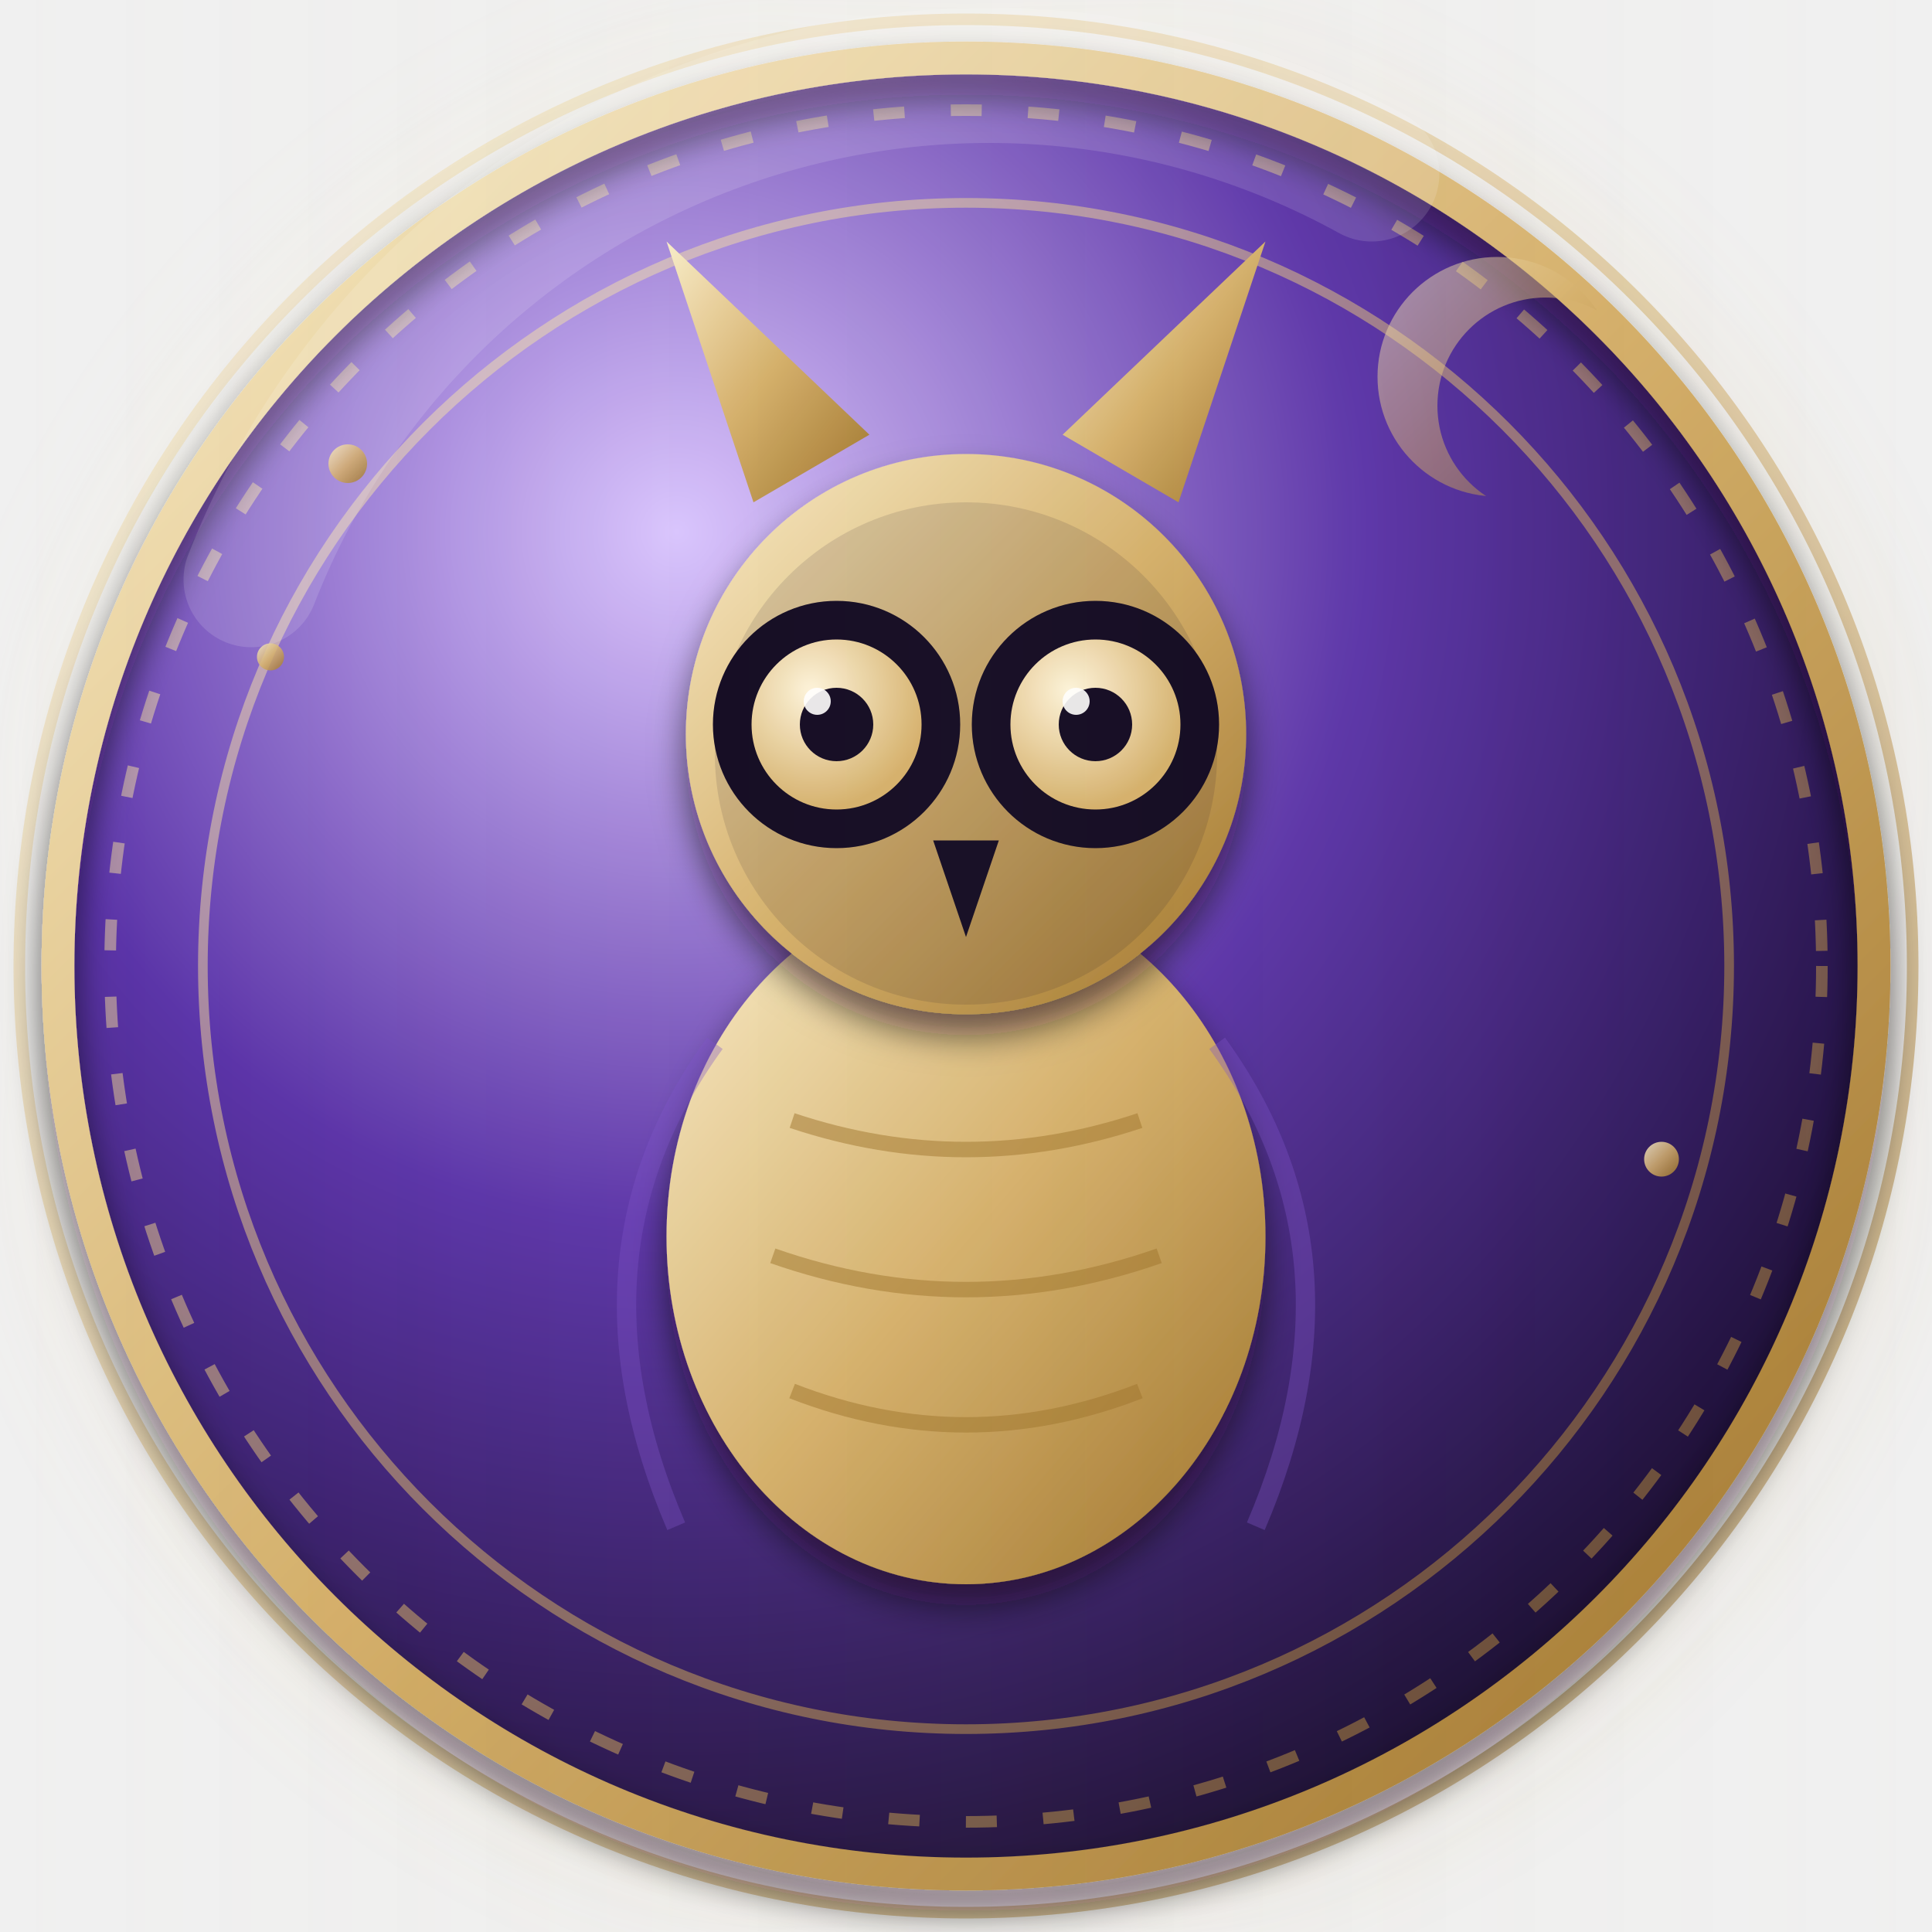
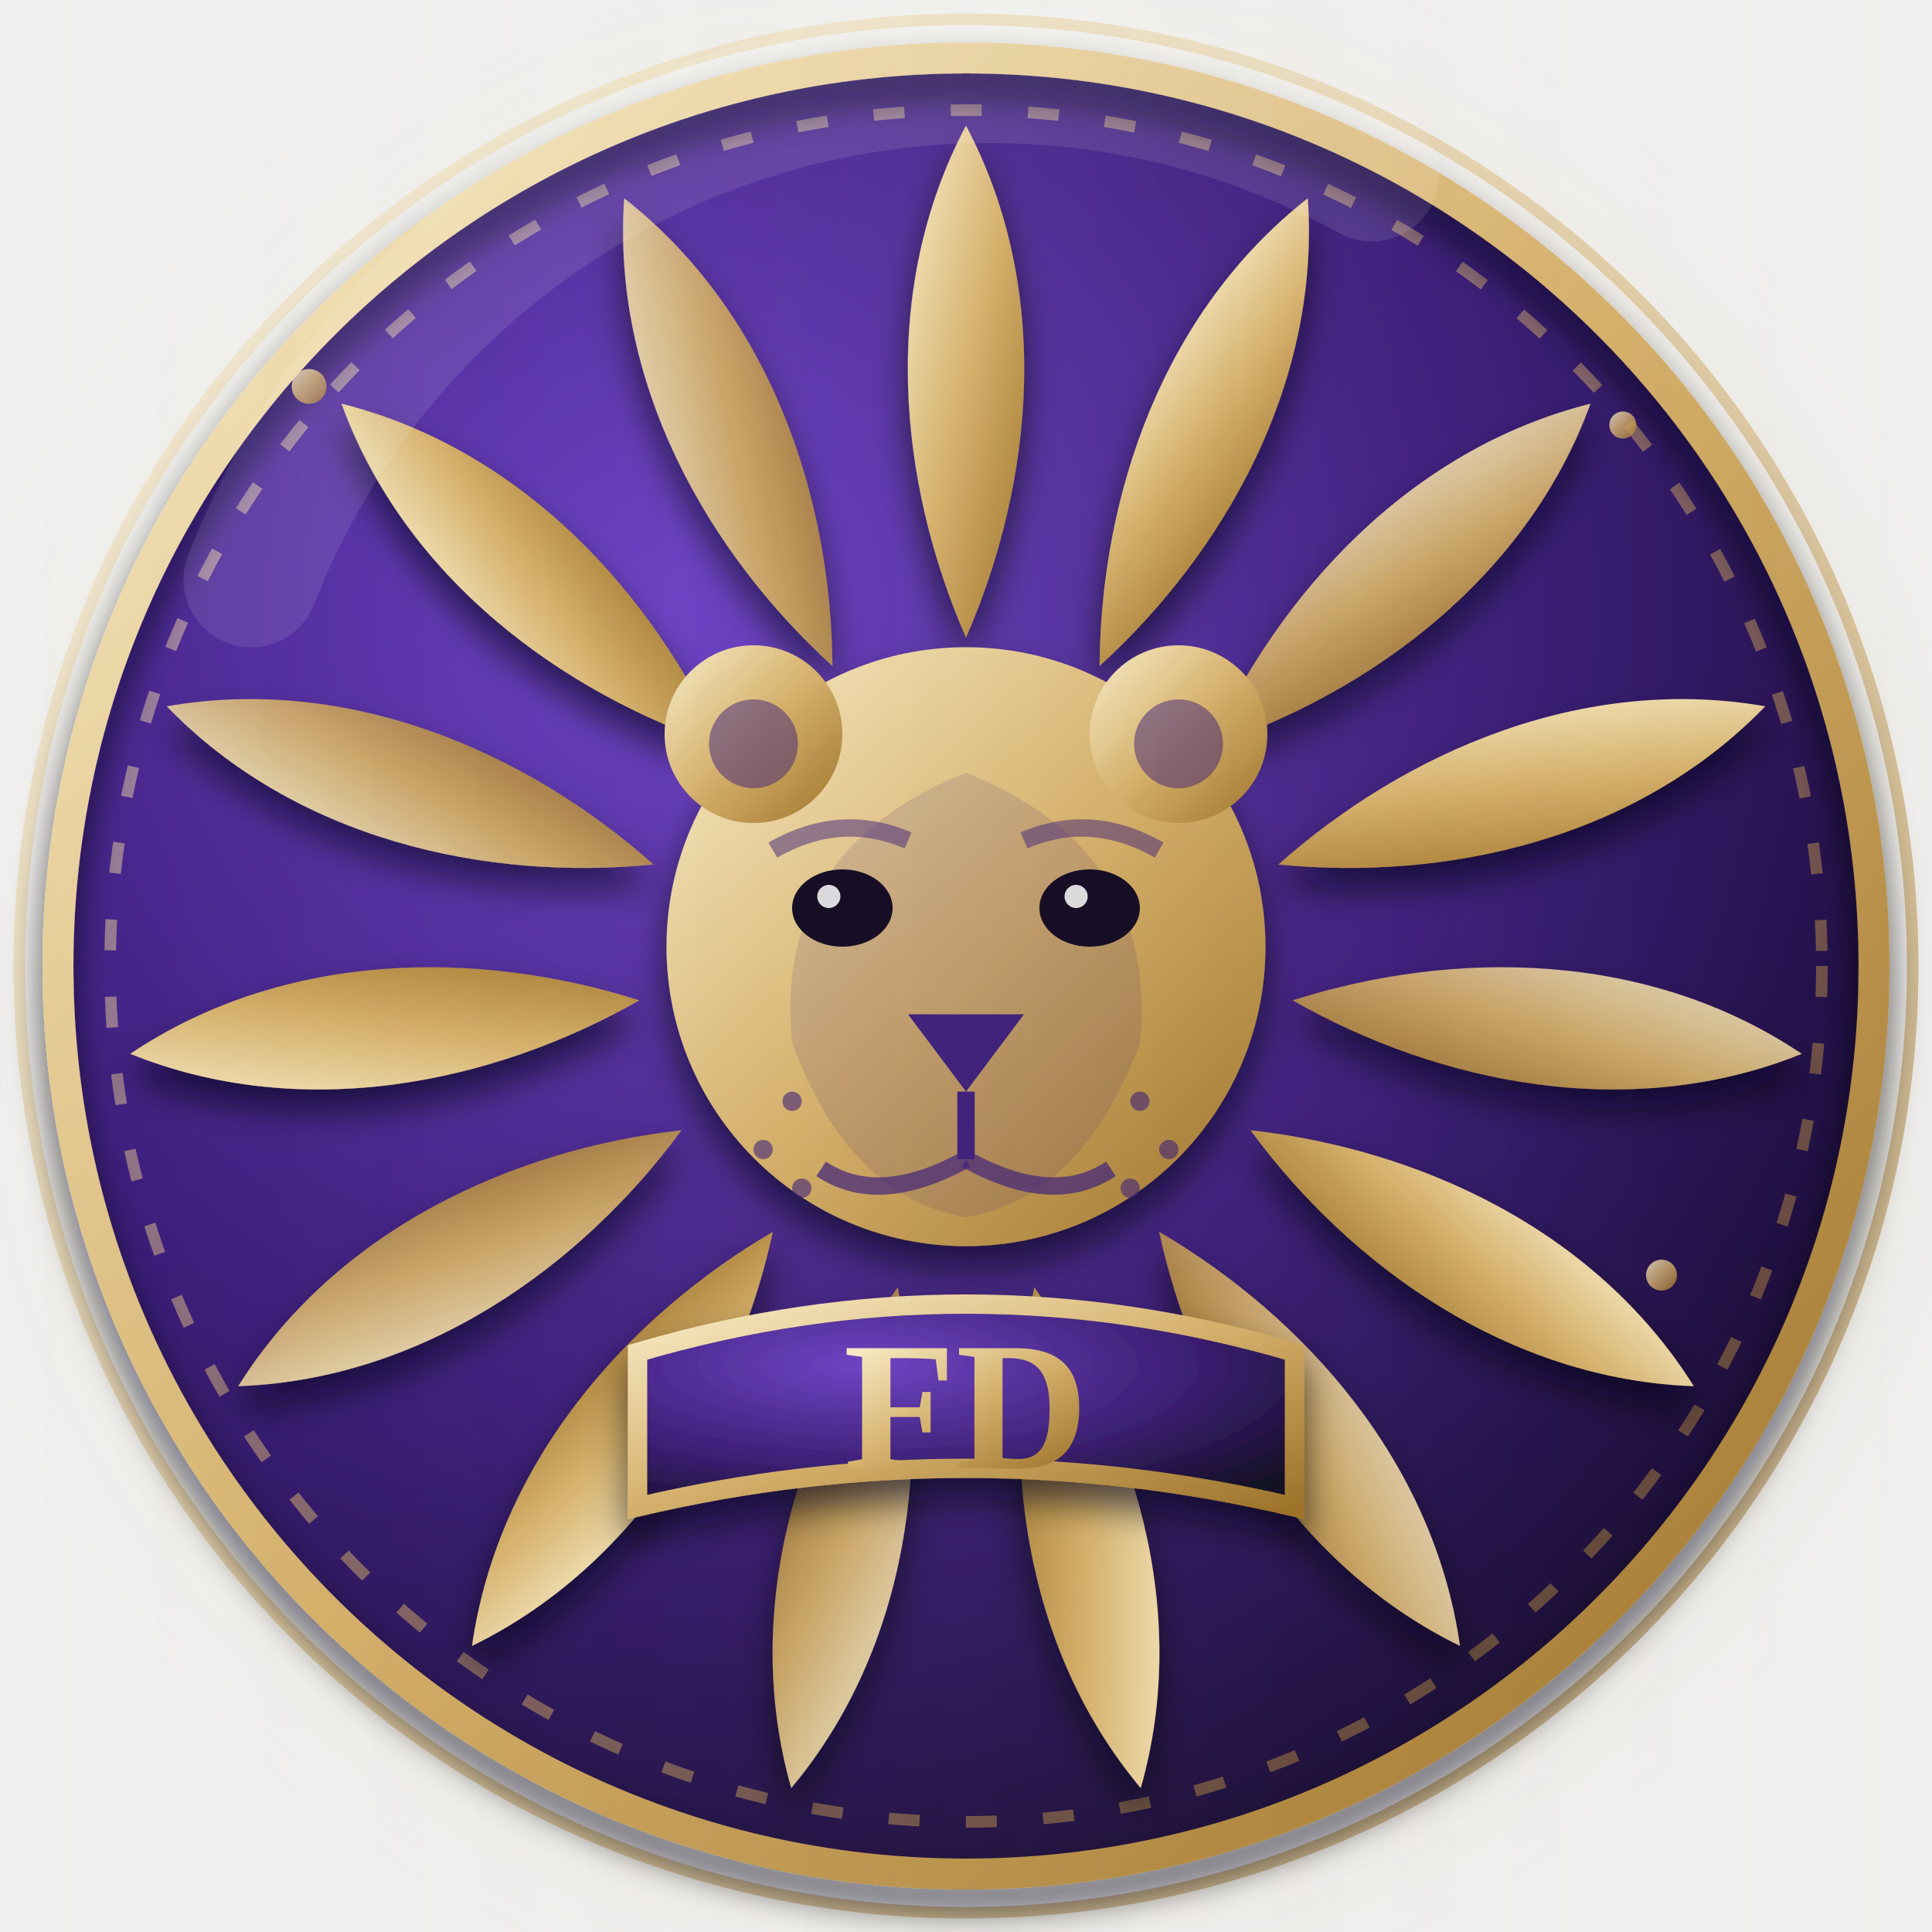
<svg xmlns="http://www.w3.org/2000/svg" viewBox="0 0 100 100" role="img" aria-label="Filho do Dono">
  <defs>
-     <radialGradient id="bg" cx="34%" cy="26%" r="85%">
-       <stop offset="0%" stop-color="#d9c4ff" />
-       <stop offset="45%" stop-color="#5a33a8" />
-       <stop offset="100%" stop-color="#100720" />
+     <radialGradient id="bg" cx="34%" cy="30%" r="85%">
+       <stop offset="0%" stop-color="#6a3fc4" />
+       <stop offset="55%" stop-color="#3a1c78" />
+       <stop offset="100%" stop-color="#0f0720" />
    </radialGradient>
    <linearGradient id="gold" x1="0%" y1="0%" x2="100%" y2="100%">
      <stop offset="0%" stop-color="#f9edc9" />
      <stop offset="50%" stop-color="#d4af6a" />
      <stop offset="100%" stop-color="#9c7128" />
    </linearGradient>
+     <linearGradient id="goldDark" x1="0%" y1="0%" x2="100%" y2="100%">
+       <stop offset="0%" stop-color="#c79a52" />
+       <stop offset="100%" stop-color="#7c5a1e" />
+     </linearGradient>
    <linearGradient id="goldSoft" x1="0%" y1="0%" x2="100%" y2="0%">
      <stop offset="0%" stop-color="#f0ddb0" stop-opacity="0" />
      <stop offset="50%" stop-color="#f6e6bd" stop-opacity="0.9" />
      <stop offset="100%" stop-color="#f0ddb0" stop-opacity="0" />
    </linearGradient>
-     <radialGradient id="eye" cx="35%" cy="30%" r="70%">
-       <stop offset="0%" stop-color="#fdf3da" />
-       <stop offset="100%" stop-color="#d4af6a" />
-     </radialGradient>
    <filter id="emboss" x="-40%" y="-40%" width="180%" height="180%">
-       <feDropShadow dx="0" dy="1.1" stdDeviation="0.9" flood-color="#080312" flood-opacity="0.6" />
+       <feDropShadow dx="0" dy="1.1" stdDeviation="0.9" flood-color="#050208" flood-opacity="0.65" />
    </filter>
    <filter id="glow" x="-60%" y="-60%" width="220%" height="220%">
      <feGaussianBlur stdDeviation="2.4" result="b" />
      <feMerge>
        <feMergeNode in="b" />
        <feMergeNode in="SourceGraphic" />
      </feMerge>
    </filter>
  </defs>
  <circle cx="50" cy="50" r="49" fill="none" stroke="url(#gold)" stroke-width="0.6" opacity="0.55" filter="url(#glow)" />
  <circle cx="50" cy="50" r="47" fill="url(#bg)" />
-   <circle cx="50" cy="50" r="44.3" fill="none" stroke="url(#gold)" stroke-width="0.6" stroke-dasharray="1.6 2.4" opacity="0.55" />
-   <circle cx="50" cy="50" r="47" fill="none" stroke="url(#gold)" stroke-width="1.7" filter="url(#emboss)" />
-   <circle cx="50" cy="50" r="39.5" fill="none" stroke="url(#gold)" stroke-width="0.5" opacity="0.55" />
-   <path d="M 13 30 A 41 41 0 0 1 71 9" fill="none" stroke="#ffffff" stroke-width="7" stroke-linecap="round" opacity="0.13" />
-   <g opacity="0.5">
-     <mask id="moon2">
-       <rect x="0" y="0" width="100" height="100" fill="#fff" />
-       <circle cx="80" cy="21" r="5.6" fill="#000" />
-     </mask>
-     <circle cx="77.5" cy="19.5" r="6.2" fill="url(#gold)" mask="url(#moon2)" />
+   <circle cx="50" cy="50" r="44.3" fill="none" stroke="url(#gold)" stroke-width="0.6" stroke-dasharray="1.6 2.4" opacity="0.5" />
+   <g filter="url(#emboss)">
+     <g id="flame">
+       <path d="M 50 33 C 46.5 25 45.5 15 50 6.5 C 54.5 15 53.5 25 50 33 Z" fill="url(#gold)" />
+     </g>
+     <use href="#flame" transform="rotate(24 50 50)" />
+     <use href="#flame" transform="rotate(48 50 50)" fill="url(#goldDark)" opacity="0.9" />
+     <use href="#flame" transform="rotate(72 50 50)" />
+     <use href="#flame" transform="rotate(96 50 50)" fill="url(#goldDark)" opacity="0.9" />
+     <use href="#flame" transform="rotate(120 50 50)" />
+     <use href="#flame" transform="rotate(144 50 50)" fill="url(#goldDark)" opacity="0.9" />
+     <use href="#flame" transform="rotate(168 50 50)" />
+     <use href="#flame" transform="rotate(192 50 50)" fill="url(#goldDark)" opacity="0.9" />
+     <use href="#flame" transform="rotate(216 50 50)" />
+     <use href="#flame" transform="rotate(240 50 50)" fill="url(#goldDark)" opacity="0.9" />
+     <use href="#flame" transform="rotate(264 50 50)" />
+     <use href="#flame" transform="rotate(288 50 50)" fill="url(#goldDark)" opacity="0.9" />
+     <use href="#flame" transform="rotate(312 50 50)" />
+     <use href="#flame" transform="rotate(336 50 50)" fill="url(#goldDark)" opacity="0.9" />
  </g>
-   <g fill="url(#gold)" opacity="0.85">
-     <circle cx="18" cy="24" r="1" />
-     <circle cx="14" cy="34" r="0.7" />
-     <circle cx="86" cy="60" r="0.9" />
+   <circle cx="50" cy="50" r="47" fill="none" stroke="url(#gold)" stroke-width="1.6" filter="url(#emboss)" />
+   <circle cx="50" cy="49" r="15.5" fill="url(#gold)" filter="url(#emboss)" />
+   <circle cx="39" cy="38" r="4.6" fill="url(#gold)" />
+   <circle cx="61" cy="38" r="4.6" fill="url(#gold)" />
+   <circle cx="39" cy="38.5" r="2.3" fill="#3a1c78" opacity="0.5" />
+   <circle cx="61" cy="38.5" r="2.3" fill="#3a1c78" opacity="0.5" />
+   <path d="M 50 40 Q 40 44 41 54 Q 44 62 50 63 Q 56 62 59 54 Q 60 44 50 40 Z" fill="#3a1c78" opacity="0.14" />
+   <ellipse cx="43.6" cy="47" rx="2.6" ry="2" fill="#0f0720" />
+   <ellipse cx="56.4" cy="47" rx="2.6" ry="2" fill="#0f0720" />
+   <circle cx="42.9" cy="46.4" r="0.6" fill="#fff" opacity="0.85" />
+   <circle cx="55.7" cy="46.4" r="0.6" fill="#fff" opacity="0.85" />
+   <path d="M 40 44 Q 43.5 42 47 43.5" stroke="#3a1c78" stroke-width="0.9" fill="none" opacity="0.5" />
+   <path d="M 60 44 Q 56.5 42 53 43.5" stroke="#3a1c78" stroke-width="0.9" fill="none" opacity="0.5" />
+   <path d="M 47 52.5 L 53 52.5 L 50 56.5 Z" fill="#3a1c78" />
+   <path d="M 50 56.5 L 50 60" stroke="#3a1c78" stroke-width="0.9" />
+   <path d="M 50 60 Q 45.5 62.5 42.5 60.5" stroke="#3a1c78" stroke-width="0.9" fill="none" opacity="0.7" />
+   <path d="M 50 60 Q 54.5 62.5 57.5 60.5" stroke="#3a1c78" stroke-width="0.9" fill="none" opacity="0.7" />
+   <g fill="#3a1c78" opacity="0.6">
+     <circle cx="41" cy="57" r="0.5" />
+     <circle cx="39.5" cy="59.5" r="0.5" />
+     <circle cx="41.5" cy="61.5" r="0.5" />
+     <circle cx="59" cy="57" r="0.5" />
+     <circle cx="60.5" cy="59.5" r="0.5" />
+     <circle cx="58.5" cy="61.5" r="0.5" />
  </g>
-   <line x1="27" y1="83.5" x2="73" y2="83.5" stroke="url(#gold)" stroke-width="2.2" stroke-linecap="round" opacity="0.9" filter="url(#emboss)" />
-   <g stroke="url(#gold)" stroke-width="1.6" stroke-linecap="round" opacity="0.9">
-     <path d="M 44 79 L 44 83.5" />
-     <path d="M 56 79 L 56 83.5" />
+   <path d="M 33 70 Q 50 65 67 70 L 67 78 Q 50 74 33 78 Z" fill="url(#bg)" stroke="url(#gold)" stroke-width="1" filter="url(#emboss)" />
+   <text x="50" y="76" font-family="Georgia, 'Times New Roman', serif" font-size="9.5" font-weight="700" fill="url(#gold)" text-anchor="middle">FD</text>
+   <g fill="url(#gold)" opacity="0.8">
+     <circle cx="16" cy="20" r="0.9" />
+     <circle cx="84" cy="22" r="0.7" />
+     <circle cx="86" cy="66" r="0.8" />
  </g>
-   <ellipse cx="50" cy="64" rx="15.5" ry="18" fill="url(#gold)" filter="url(#emboss)" />
-   <g fill="none" stroke="#7a4fc9" stroke-width="1" opacity="0.35">
-     <path d="M 37 54 Q 29 65 35 79" />
-     <path d="M 63 54 Q 71 65 65 79" />
-   </g>
-   <g fill="none" stroke="#9c7128" stroke-width="0.8" opacity="0.5">
-     <path d="M 41 58 Q 50 61 59 58" />
-     <path d="M 40 65 Q 50 68.5 60 65" />
-     <path d="M 41 72 Q 50 75.5 59 72" />
-   </g>
-   <circle cx="50" cy="38" r="14.5" fill="url(#gold)" filter="url(#emboss)" />
-   <path d="M 39 26 L 34.5 12.5 L 45 22.5 Z" fill="url(#gold)" />
-   <path d="M 61 26 L 65.5 12.5 L 55 22.5 Z" fill="url(#gold)" />
-   <circle cx="50" cy="39" r="13" fill="#100720" opacity="0.12" />
-   <circle cx="43.3" cy="37.5" r="6.4" fill="#100720" />
-   <circle cx="56.7" cy="37.5" r="6.4" fill="#100720" />
-   <circle cx="43.3" cy="37.5" r="4.4" fill="url(#eye)" />
-   <circle cx="56.7" cy="37.5" r="4.4" fill="url(#eye)" />
-   <circle cx="43.3" cy="37.5" r="1.9" fill="#100720" />
-   <circle cx="56.7" cy="37.5" r="1.9" fill="#100720" />
-   <circle cx="42.3" cy="36.3" r="0.7" fill="#fff" opacity="0.9" />
-   <circle cx="55.7" cy="36.3" r="0.7" fill="#fff" opacity="0.9" />
-   <path d="M 48.3 43.5 L 51.7 43.5 L 50 48.5 Z" fill="#100720" />
-   <rect x="0" y="0" width="100" height="100" fill="url(#goldSoft)" opacity="0.05" />
+   <path d="M 13 30 A 41 41 0 0 1 71 9" fill="none" stroke="#ffffff" stroke-width="7" stroke-linecap="round" opacity="0.1" />
+   <rect x="0" y="0" width="100" height="100" fill="url(#goldSoft)" opacity="0.04" />
</svg>
